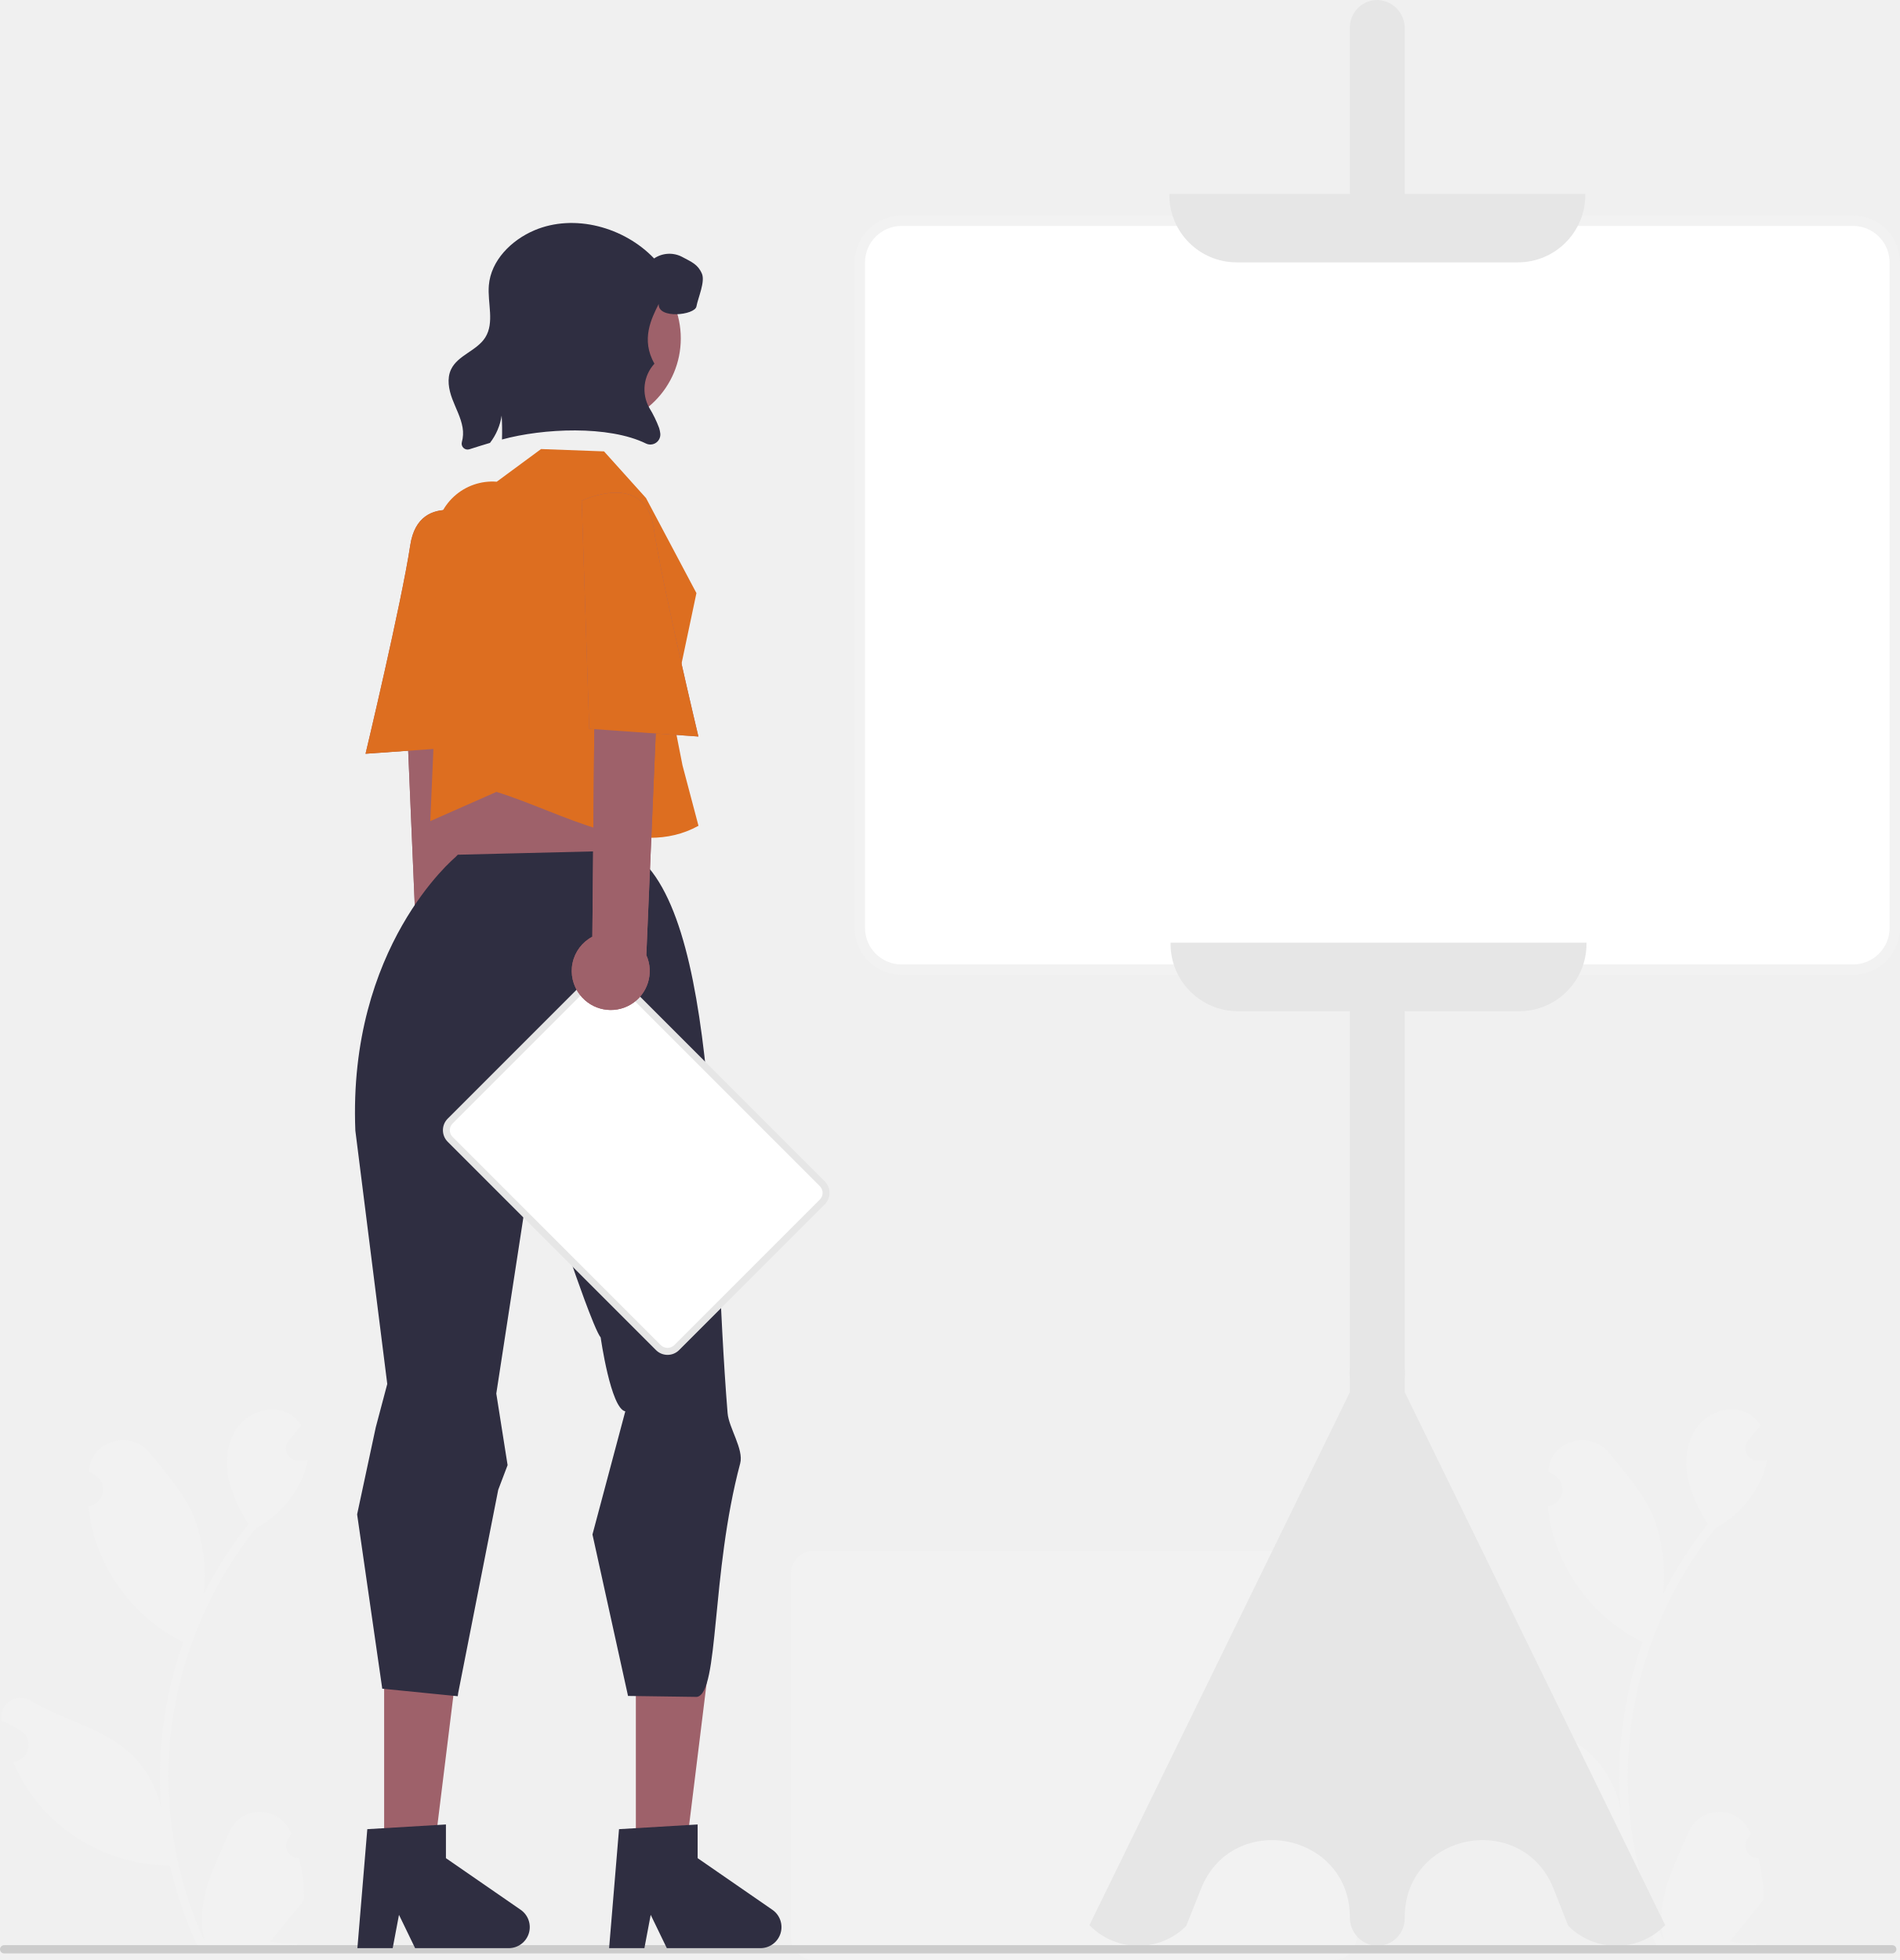
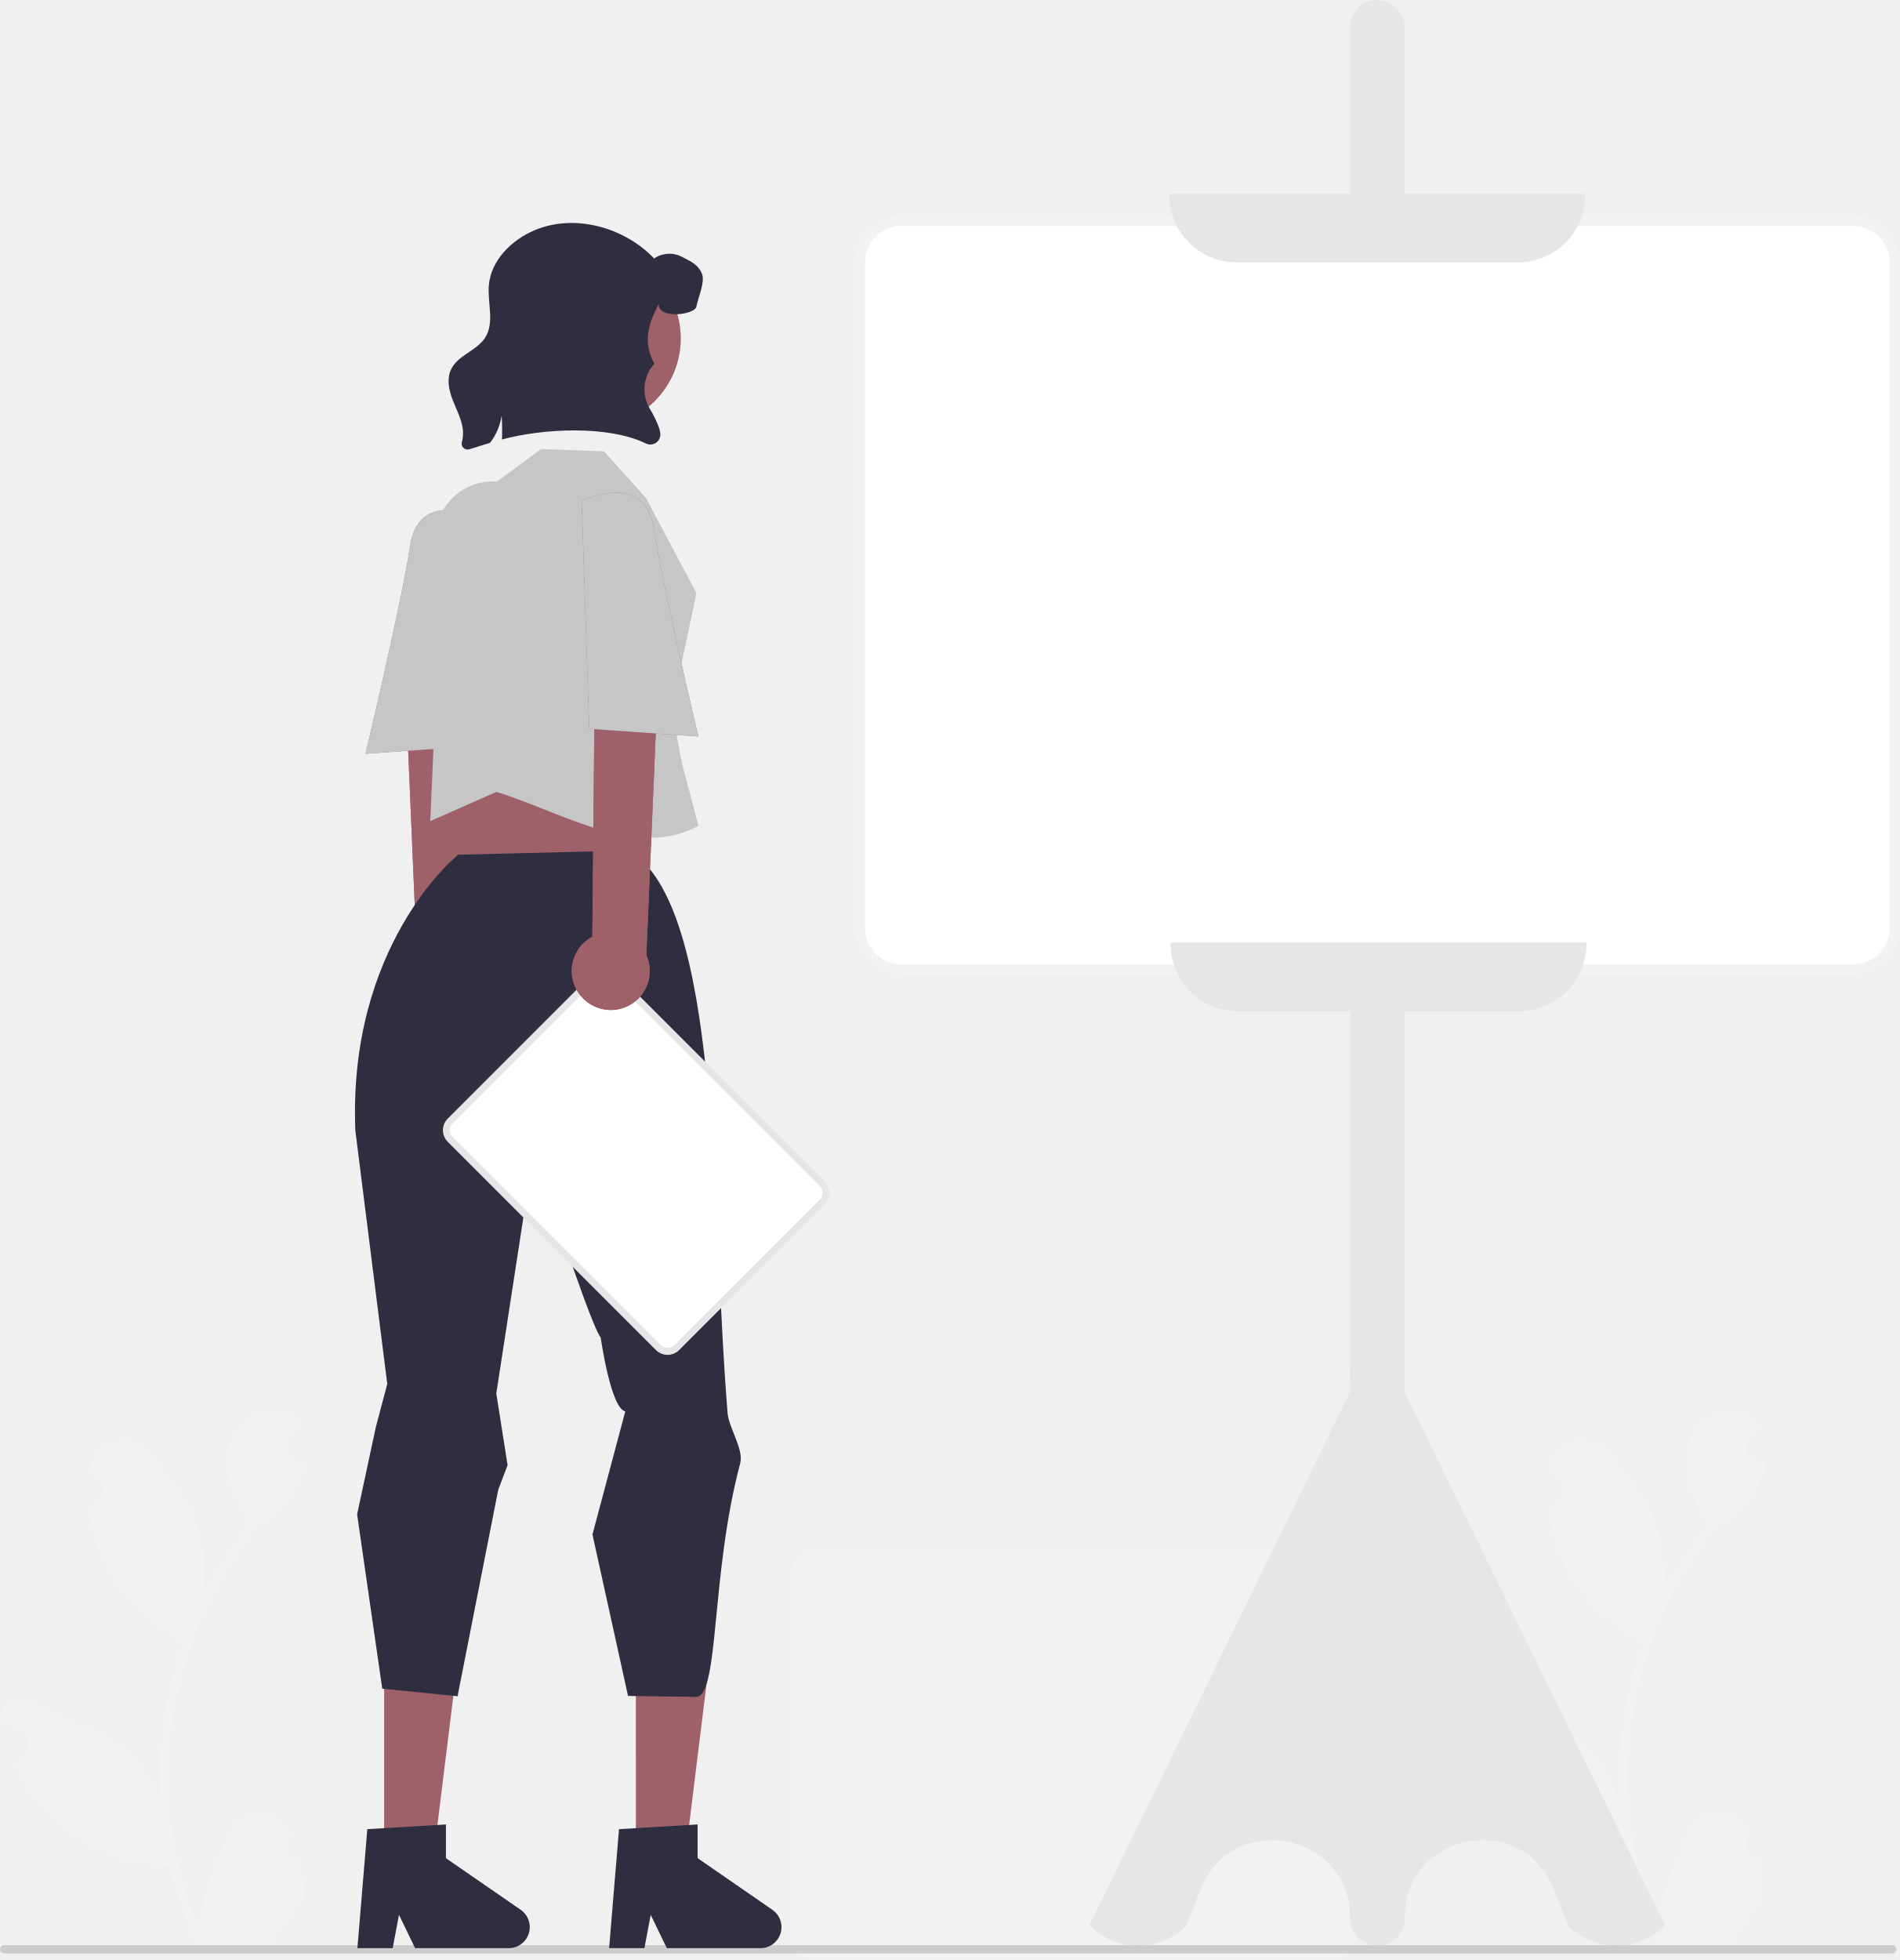
<svg xmlns="http://www.w3.org/2000/svg" data-name="Layer 1" width="550.71" height="567.986" viewBox="0 0 550.71 567.986">
  <path d="M711.247,733.993H560.521a6.616,6.616,0,0,1-6.609-6.608V622.005a6.616,6.616,0,0,1,6.609-6.609h150.725a6.616,6.616,0,0,1,6.608,6.609V727.385A6.616,6.616,0,0,1,711.247,733.993Z" transform="translate(-324.6448 -166.0071)" fill="#f2f2f2" />
  <path d="M464.932,459.293a11.226,11.226,0,0,0-3.595-16.835l-.95-100.813-18.842,8.647,4.144,97.501A11.287,11.287,0,0,0,464.932,459.293Z" transform="translate(-324.6448 -166.0071)" fill="#9e616a" />
  <path d="M464.424,316.121s-18.329-8.891-20.864,7.884-12.961,60.433-12.961,60.433l31.639-2.238Z" transform="translate(-324.6448 -166.0071)" fill="#9e616a" />
  <path d="M464.932,459.293a11.226,11.226,0,0,0-3.595-16.835l-.95-100.813-18.842,8.647,4.144,97.501A11.287,11.287,0,0,0,464.932,459.293Z" transform="translate(-324.6448 -166.0071)" fill="#9e616a" />
-   <path d="M464.424,316.121s-18.329-8.891-20.864,7.884-12.961,60.433-12.961,60.433l31.639-2.238Z" transform="translate(-324.6448 -166.0071)" fill="#dd6e20" />
+   <path d="M464.424,316.121s-18.329-8.891-20.864,7.884-12.961,60.433-12.961,60.433l31.639-2.238Z" transform="translate(-324.6448 -166.0071)" fill="#C6C6C6" />
  <path d="M411.353,704.466a3.613,3.613,0,0,1-2.619-6.263c.091-.362.156-.622.248-.984q-.049-.118-.098-.236a9.703,9.703,0,0,0-17.898.067c-2.927,7.051-6.654,14.113-7.572,21.568a28.705,28.705,0,0,0,.504,9.872,115.086,115.086,0,0,1-10.469-47.799,111.08,111.08,0,0,1,.689-12.392q.571-5.06,1.584-10.047a116.419,116.419,0,0,1,23.087-49.342,30.983,30.983,0,0,0,12.886-13.369,23.634,23.634,0,0,0,2.149-6.458c-.627.082-1.265.134-1.892.175-.195.01-.401.021-.597.031l-.074.003a3.58,3.58,0,0,1-2.94-5.832q.406-.5.813-.999c.411-.514.833-1.018,1.244-1.532a1.784,1.784,0,0,0,.134-.154c.473-.586.946-1.162,1.419-1.748a10.352,10.352,0,0,0-3.394-3.28c-4.741-2.777-11.281-.854-14.706,3.435-3.435,4.288-4.083,10.304-2.89,15.662a41.485,41.485,0,0,0,5.738,12.793c-.257.329-.525.648-.782.977a117.171,117.171,0,0,0-12.23,19.375,48.709,48.709,0,0,0-2.908-22.624c-2.783-6.715-8.001-12.37-12.595-18.175-5.519-6.973-16.835-3.93-17.807,4.909q-.014.128-.028.257,1.024.577,2.004,1.226a4.901,4.901,0,0,1-1.976,8.919l-.1.015a48.767,48.767,0,0,0,1.285,7.291A50.21,50.21,0,0,0,376.563,641.273c.401.206.792.411,1.193.607a119.598,119.598,0,0,0-6.438,30.296,113.435,113.435,0,0,0,.082,18.315l-.031-.216a29.974,29.974,0,0,0-10.232-17.308c-7.874-6.469-18.999-8.851-27.494-14.05a5.625,5.625,0,0,0-8.616,5.473q.017.114.035.227a32.926,32.926,0,0,1,3.692,1.779q1.024.578,2.004,1.226a4.901,4.901,0,0,1-1.976,8.919l-.1.015c-.072.01-.134.021-.206.031a48.808,48.808,0,0,0,8.978,14.058A50.254,50.254,0,0,0,373.9,706.637h.01a119.563,119.563,0,0,0,8.032,23.447h28.692c.103-.319.195-.648.288-.967a32.599,32.599,0,0,1-7.939-.473c2.129-2.612,4.257-5.245,6.386-7.857a1.781,1.781,0,0,0,.134-.154c1.08-1.337,2.17-2.663,3.25-4l.001-.002a47.75,47.75,0,0,0-1.399-12.164Z" transform="translate(-324.6448 -166.0071)" fill="#f2f2f2" />
  <path d="M834.353,704.466a3.613,3.613,0,0,1-2.619-6.263c.091-.362.156-.622.248-.984q-.049-.118-.098-.236a9.703,9.703,0,0,0-17.898.067c-2.927,7.051-6.654,14.113-7.572,21.568a28.705,28.705,0,0,0,.504,9.872,115.086,115.086,0,0,1-10.469-47.799,111.08,111.08,0,0,1,.689-12.392q.571-5.06,1.584-10.047a116.419,116.419,0,0,1,23.087-49.342,30.983,30.983,0,0,0,12.886-13.369,23.634,23.634,0,0,0,2.149-6.458c-.627.082-1.265.134-1.892.175-.195.01-.401.021-.597.031l-.074.003a3.58,3.58,0,0,1-2.94-5.832q.406-.5.813-.999c.411-.514.833-1.018,1.244-1.532a1.784,1.784,0,0,0,.134-.154c.473-.586.946-1.162,1.419-1.748a10.352,10.352,0,0,0-3.394-3.28c-4.741-2.777-11.281-.854-14.706,3.435-3.435,4.288-4.083,10.304-2.89,15.662a41.485,41.485,0,0,0,5.738,12.793c-.257.329-.525.648-.782.977a117.171,117.171,0,0,0-12.23,19.375,48.709,48.709,0,0,0-2.908-22.624c-2.783-6.715-8.001-12.37-12.595-18.175-5.519-6.973-16.835-3.93-17.807,4.909q-.014.128-.028.257,1.024.577,2.004,1.226a4.901,4.901,0,0,1-1.976,8.919l-.1.015a48.767,48.767,0,0,0,1.285,7.291A50.21,50.21,0,0,0,799.563,641.273c.401.206.792.411,1.193.607a119.598,119.598,0,0,0-6.438,30.296,113.435,113.435,0,0,0,.082,18.315l-.031-.216a29.974,29.974,0,0,0-10.232-17.308c-7.874-6.469-18.999-8.851-27.494-14.05a5.625,5.625,0,0,0-8.616,5.473q.017.114.035.227a32.926,32.926,0,0,1,3.692,1.779q1.024.578,2.004,1.226a4.901,4.901,0,0,1-1.976,8.919l-.1.015c-.072.01-.134.021-.206.031a48.808,48.808,0,0,0,8.978,14.058A50.254,50.254,0,0,0,796.9,706.637h.01a119.563,119.563,0,0,0,8.032,23.447h28.692c.103-.319.195-.648.288-.967a32.599,32.599,0,0,1-7.939-.473c2.129-2.612,4.257-5.245,6.386-7.857a1.781,1.781,0,0,0,.134-.154c1.08-1.337,2.17-2.663,3.25-4l.001-.002a47.75,47.75,0,0,0-1.399-12.164Z" transform="translate(-324.6448 -166.0071)" fill="#f2f2f2" />
  <path d="M723.864,729.896c-.083,0-.165-.002-.248-.004a8.169,8.169,0,0,1-7.702-8.255c0-12.795-9.14-20.259-18.197-21.98-9.058-1.72-20.298,1.871-24.989,13.776l-4.265,10.707a19.672,19.672,0,0,1-27.787,0l-.252-.252.157-.321,75.334-154.134v-3.777a19.488,19.488,0,0,1,.002-3.5l-.002-388.203a7.946,7.946,0,0,1,8.19-7.943,8.169,8.169,0,0,1,7.703,8.255v387.936a19.489,19.489,0,0,1-.002,3.5l.002,3.731,75.491,154.456-.252.252a19.672,19.672,0,0,1-27.787,0l-.112-.17-4.153-10.537c-4.691-11.904-15.93-15.493-24.989-13.776-9.058,1.721-18.197,9.185-18.197,21.98v.312a7.947,7.947,0,0,1-7.943,7.946Z" transform="translate(-324.6448 -166.0071)" fill="#e6e6e6" />
  <path d="M861.763,446.993H585.96A12.106,12.106,0,0,1,573.867,434.901v-192.828A12.106,12.106,0,0,1,585.96,229.98H861.763a12.106,12.106,0,0,1,12.092,12.093v192.828A12.106,12.106,0,0,1,861.763,446.993Z" transform="translate(-324.6448 -166.0071)" fill="#fff" />
  <path d="M861.763,448.493H585.96a13.608,13.608,0,0,1-13.593-13.592V242.072a13.608,13.608,0,0,1,13.593-13.592H861.763a13.608,13.608,0,0,1,13.592,13.592V434.901A13.608,13.608,0,0,1,861.763,448.493ZM585.96,231.48a10.604,10.604,0,0,0-10.593,10.592V434.901a10.605,10.605,0,0,0,10.593,10.592H861.763a10.604,10.604,0,0,0,10.592-10.592V242.072a10.604,10.604,0,0,0-10.592-10.592Z" transform="translate(-324.6448 -166.0071)" fill="#f2f2f2" />
  <path d="M764.64,242.036H683.083a19.525,19.525,0,0,1-19.503-19.503v-.355H784.143v.355A19.525,19.525,0,0,1,764.64,242.036Z" transform="translate(-324.6448 -166.0071)" fill="#e6e6e6" />
  <path d="M764.994,459.049H683.437a19.525,19.525,0,0,1-19.503-19.503v-.355H784.497v.355A19.525,19.525,0,0,1,764.994,459.049Z" transform="translate(-324.6448 -166.0071)" fill="#e6e6e6" />
  <path d="M874.315,730.889a1.186,1.186,0,0,1-1.19,1.19h-547.29a1.19,1.19,0,0,1,0-2.38h547.29A1.187,1.187,0,0,1,874.315,730.889Z" transform="translate(-324.6448 -166.0071)" fill="#ccc" />
  <polygon points="184.306 537.181 198.722 537.181 205.58 481.575 184.303 481.576 184.306 537.181" fill="#9e616a" />
  <path d="M504.069,696.077l22.789-1.36v9.764l21.666,14.963a6.099,6.099,0,0,1-3.466,11.118H517.927l-4.676-9.658-1.826,9.658H501.195Z" transform="translate(-324.6448 -166.0071)" fill="#2f2e41" />
  <polygon points="135.277 227.892 133.865 234.622 132.664 259.447 180.908 252.915 184.613 224.169 179.492 215.755 135.277 227.892" fill="#9e616a" />
  <polygon points="111.347 537.181 125.763 537.181 132.621 481.575 111.344 481.576 111.347 537.181" fill="#9e616a" />
  <path d="M428.171,604.948l-.001-.149,5.396-25.192,3.328-12.541-9.249-73.429c-2.178-53.348,28.772-78.993,29.016-79.245l.671-.698,49.636-1.215c26.706,16.001,23.683,103.519,28.573,163.039.349,4.244,4.731,10.509,3.654,14.546-8.546,32.027-6.043,66.661-12.553,67.685l-19.961-.277-10.309-46.789,9.516-35.686c-4.221-.778-7.137-21.412-7.137-21.412-1.839-2.184-8.188-20.756-8.188-20.756l-8.466-51.41-13.601,88.424,3.276,20.744-2.711,7.133-11.608,58.886-.123.949L435.443,655.37Z" transform="translate(-324.6448 -166.0071)" fill="#2f2e41" />
  <path d="M431.11,696.077l22.789-1.36v9.764l21.666,14.963a6.099,6.099,0,0,1-3.466,11.118H444.968l-4.676-9.658-1.826,9.658H428.236Z" transform="translate(-324.6448 -166.0071)" fill="#2f2e41" />
-   <path d="M499.723,296.813l12.168,13.52,14.615,27.547-7.179,33.968,3.139,15.94,4.635,17.522c-17.86,9.879-39.074-3.764-58.563-9.824l-19.176,8.472,1.014-23.322.52-58.76a16.469,16.469,0,0,1,17.732-16.275h0l12.844-9.464Z" transform="translate(-324.6448 -166.0071)" fill="#dd6e20" />
+   <path d="M499.723,296.813l12.168,13.52,14.615,27.547-7.179,33.968,3.139,15.94,4.635,17.522c-17.86,9.879-39.074-3.764-58.563-9.824l-19.176,8.472,1.014-23.322.52-58.76a16.469,16.469,0,0,1,17.732-16.275h0l12.844-9.464Z" transform="translate(-324.6448 -166.0071)" fill="#C6C6C6" />
  <circle cx="171.67" cy="98.072" r="25.657" fill="#9e616a" />
  <path d="M526.506,254.82c-.452,2.514-11.253,3.727-10.928-.745-2.101,4.211-5.242,10.322-1.242,17.322a10.983,10.983,0,0,0-1.482,12.813,33.153,33.153,0,0,1,2.847,5.845,8.875,8.875,0,0,1,.325,1.515,2.898,2.898,0,0,1-4.124,2.974c-10.88-5.329-29.854-4.426-41.758-1.174q.119-3.473-.095-6.931a17.134,17.134,0,0,1-3.378,7.914c-2.038.603-4.036,1.229-5.971,1.848a1.715,1.715,0,0,1-2.181-2.094,9.647,9.647,0,0,0,.206-4.203c-.492-2.903-1.951-5.527-2.982-8.279s-1.618-5.916-.357-8.573c1.959-4.124,7.478-5.385,9.913-9.247,2.736-4.338.611-9.992,1.039-15.107.603-7.232,6.527-13.109,13.204-15.948,11.562-4.917,26.027-.935,34.695,8.153a7.938,7.938,0,0,1,8.303-.357c2.562,1.372,4.401,2.086,5.551,4.758C529.1,247.651,526.966,252.298,526.506,254.82Z" transform="translate(-324.6448 -166.0071)" fill="#2f2e41" />
  <path d="M515.486,556.54l-60.365-60.365a3.747,3.747,0,0,1-0-5.293l42.204-42.204a3.747,3.747,0,0,1,5.293,0l60.365,60.365a3.747,3.747,0,0,1-0,5.293l-42.204,42.204A3.747,3.747,0,0,1,515.486,556.54Z" transform="translate(-324.6448 -166.0071)" fill="#fff" />
  <path d="M518.133,558.633a4.71,4.71,0,0,1-3.354-1.387L454.414,496.882a4.746,4.746,0,0,1,0-6.707l42.204-42.204a4.746,4.746,0,0,1,6.708,0l60.364,60.364a4.746,4.746,0,0,1,0,6.707l-42.204,42.204A4.71,4.71,0,0,1,518.133,558.633ZM499.972,448.584a2.72,2.72,0,0,0-1.939.802l-42.205,42.204a2.747,2.747,0,0,0,0,3.879l60.365,60.364a2.815,2.815,0,0,0,3.879,0l42.204-42.204a2.747,2.747,0,0,0,0-3.879l-60.365-60.364A2.721,2.721,0,0,0,499.972,448.584Z" transform="translate(-324.6448 -166.0071)" fill="#e6e6e6" />
  <path d="M492.742,454.293a11.226,11.226,0,0,1,3.595-16.835l.95-100.813,18.842,8.647-4.144,97.501A11.287,11.287,0,0,1,492.742,454.293Z" transform="translate(-324.6448 -166.0071)" fill="#9e616a" />
  <path d="M493.249,311.121s18.329-8.891,20.864,7.884,12.961,60.433,12.961,60.433l-31.639-2.238Z" transform="translate(-324.6448 -166.0071)" fill="#9e616a" />
  <path d="M492.742,454.293a11.226,11.226,0,0,1,3.595-16.835l.95-100.813,18.842,8.647-4.144,97.501A11.287,11.287,0,0,1,492.742,454.293Z" transform="translate(-324.6448 -166.0071)" fill="#9e616a" />
-   <path d="M493.249,311.121s18.329-8.891,20.864,7.884,12.961,60.433,12.961,60.433l-31.639-2.238Z" transform="translate(-324.6448 -166.0071)" fill="#dd6e20" />
+   <path d="M493.249,311.121s18.329-8.891,20.864,7.884,12.961,60.433,12.961,60.433l-31.639-2.238Z" transform="translate(-324.6448 -166.0071)" fill="#C6C6C6" />
</svg>
